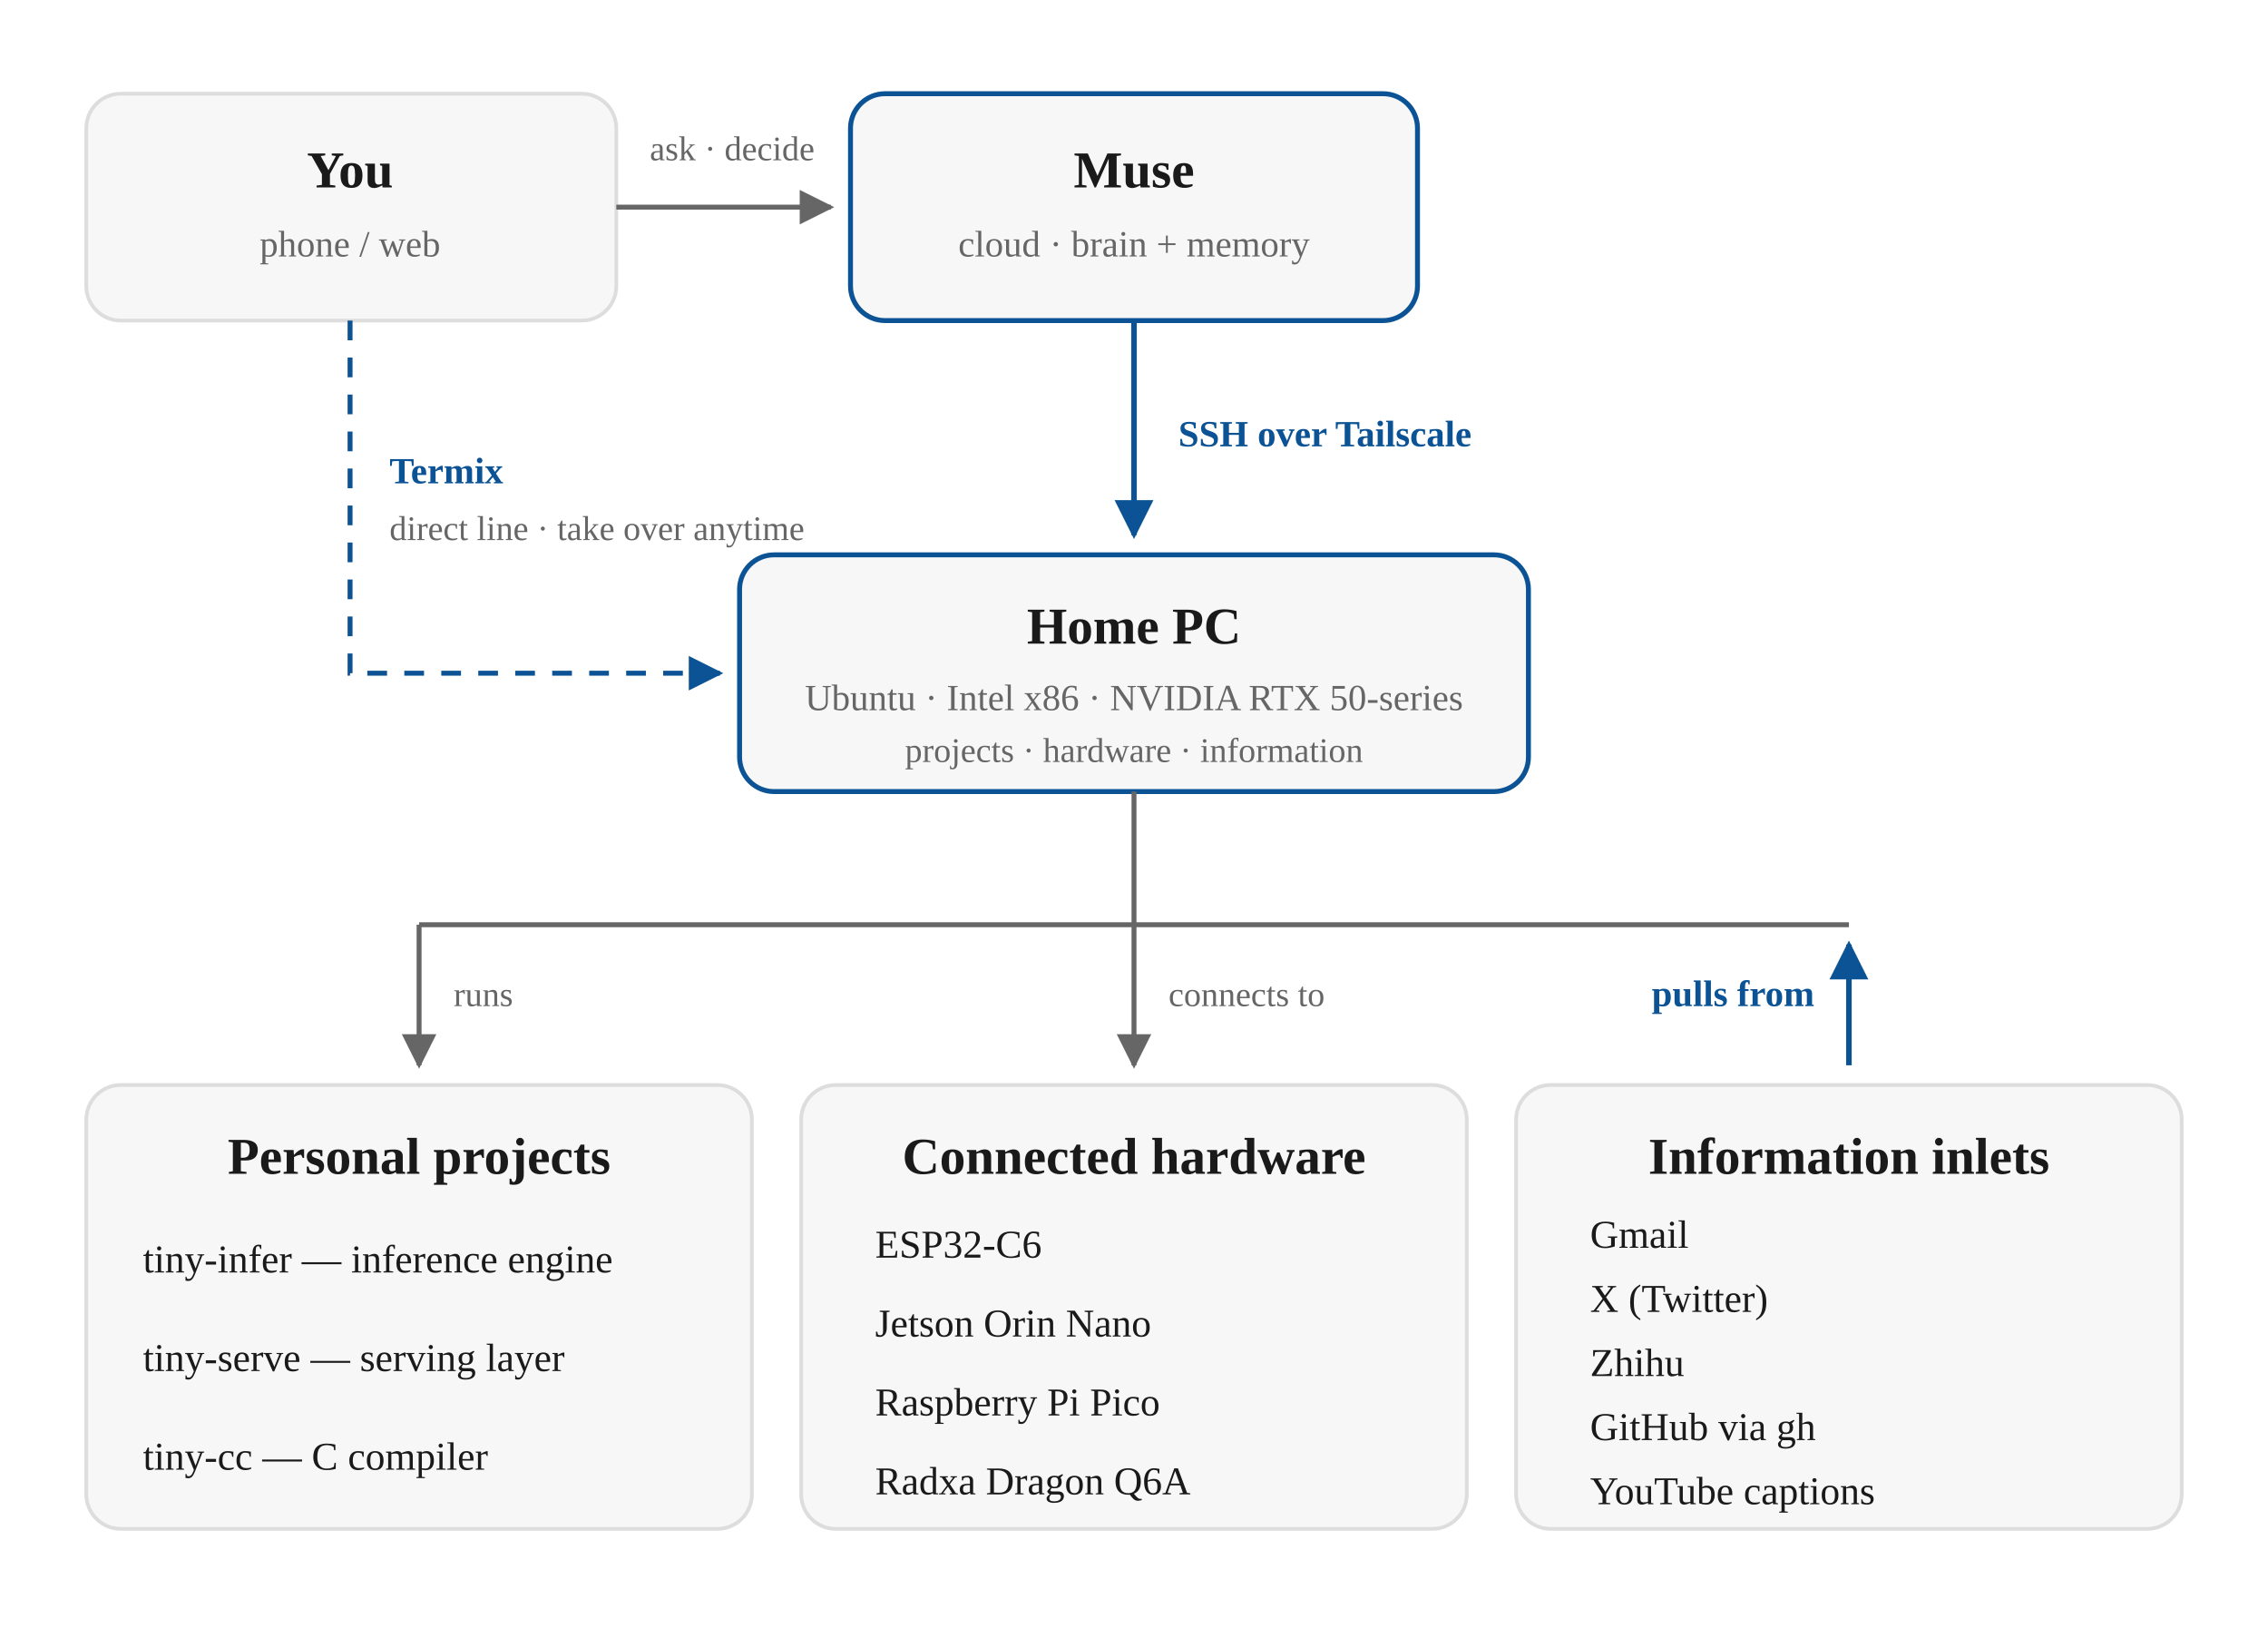
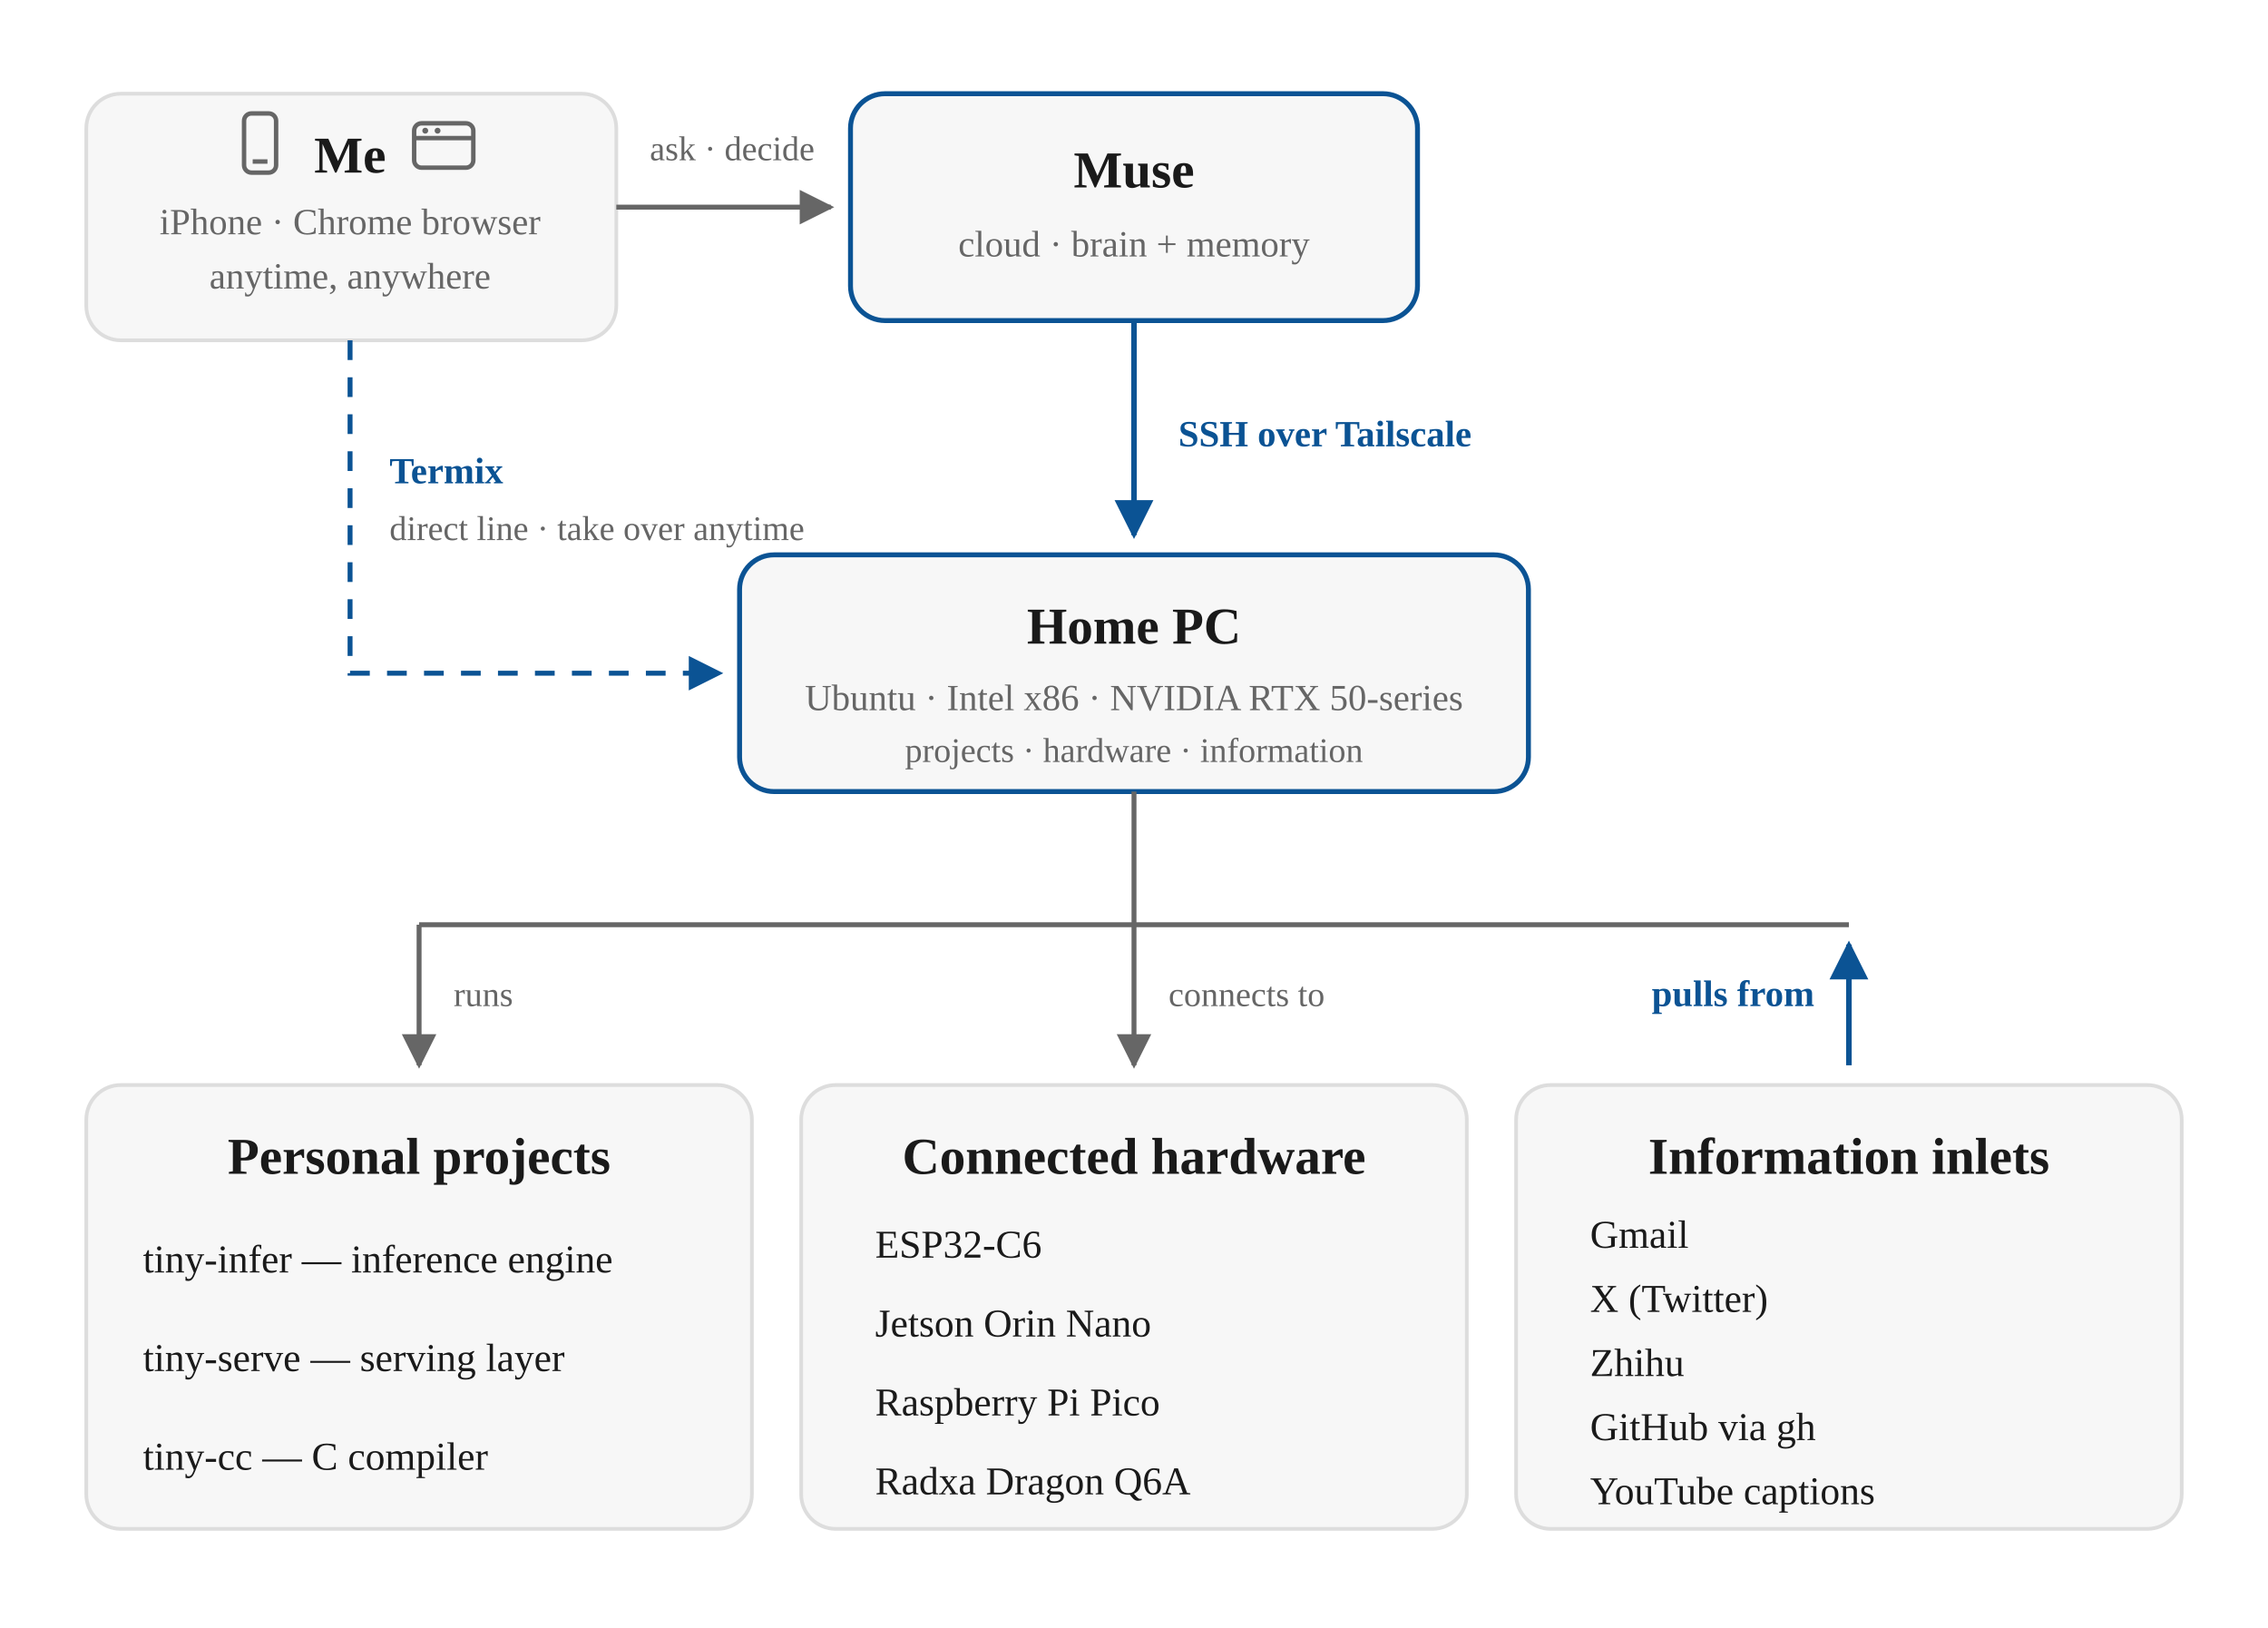
<svg xmlns="http://www.w3.org/2000/svg" viewBox="0 0 920 660" role="img" aria-labelledby="setup-title setup-desc">
  <defs>
    <marker id="setup-arrow" viewBox="0 0 10 10" refX="9" refY="5" markerWidth="7" markerHeight="7" orient="auto-start-reverse">
      <path d="M 0 0 L 10 5 L 0 10 z" fill="var(--muted, #666)" />
    </marker>
    <marker id="setup-arrow-accent" viewBox="0 0 10 10" refX="9" refY="5" markerWidth="7" markerHeight="7" orient="auto-start-reverse">
      <path d="M 0 0 L 10 5 L 0 10 z" fill="var(--accent, #0b5394)" />
    </marker>
  </defs>
  <style>
    .sd-node { fill: var(--code-bg, #f7f7f7); stroke: var(--line, #ddd); stroke-width: 1.5; }
    .sd-node-main { fill: var(--code-bg, #f7f7f7); stroke: var(--accent, #0b5394); stroke-width: 2; }
    .sd-title { fill: var(--fg, #1a1a1a); font-family: inherit; font-size: 21px; font-weight: 700; }
    .sd-subtitle { fill: var(--muted, #666); font-family: inherit; font-size: 15px; }
    .sd-item { fill: var(--fg, #1a1a1a); font-family: inherit; font-size: 16px; }
    .sd-label { fill: var(--muted, #666); font-family: inherit; font-size: 14px; }
    .sd-label-accent { fill: var(--accent, #0b5394); font-family: inherit; font-size: 15px; font-weight: 650; }
    .sd-link { stroke: var(--muted, #666); stroke-width: 2; fill: none; }
    .sd-link-accent { stroke: var(--accent, #0b5394); stroke-width: 2.25; fill: none; }
    .sd-dashed { stroke: var(--accent, #0b5394); stroke-width: 2; stroke-dasharray: 8 7; fill: none; }
  </style>
-   <rect class="sd-node" x="35" y="38" width="215" height="92" rx="14" />
-   <text class="sd-title" x="142" y="76" text-anchor="middle">You</text>
-   <text class="sd-subtitle" x="142" y="104" text-anchor="middle">phone / web</text>
+   <rect class="sd-node" x="35" y="38" width="215" height="100" rx="14" />
+   <g aria-hidden="true" stroke="var(--muted, #666)" fill="none" stroke-width="1.8">
+     <rect x="99" y="46" width="13" height="24" rx="3" />
+     <line x1="102.5" y1="65.5" x2="108.5" y2="65.5" />
+     <rect x="168" y="50" width="24" height="18" rx="3" />
+     <line x1="168" y1="56" x2="192" y2="56" />
+     <circle cx="172.5" cy="53" r="1.2" fill="var(--muted, #666)" stroke="none" />
+     <circle cx="177.5" cy="53" r="1.2" fill="var(--muted, #666)" stroke="none" />
+   </g>
+   <text class="sd-title" x="142" y="70" text-anchor="middle">Me</text>
+   <text class="sd-subtitle" x="142" y="95" text-anchor="middle">iPhone · Chrome browser</text>
+   <text class="sd-subtitle" x="142" y="117" text-anchor="middle">anytime, anywhere</text>
  <rect class="sd-node-main" x="345" y="38" width="230" height="92" rx="14" />
  <text class="sd-title" x="460" y="76" text-anchor="middle">Muse</text>
  <text class="sd-subtitle" x="460" y="104" text-anchor="middle">cloud · brain + memory</text>
  <path class="sd-link" d="M 250 84 H 337" marker-end="url(#setup-arrow)" />
  <text class="sd-label" x="297" y="65" text-anchor="middle">ask · decide</text>
  <path class="sd-link-accent" d="M 460 130 V 217" marker-end="url(#setup-arrow-accent)" />
  <text class="sd-label-accent" x="478" y="181">SSH over Tailscale</text>
-   <path class="sd-dashed" d="M 142 130 V 273 H 292" marker-end="url(#setup-arrow-accent)" />
+   <path class="sd-dashed" d="M 142 138 V 273 H 292" marker-end="url(#setup-arrow-accent)" />
  <text class="sd-label-accent" x="158" y="196">Termix</text>
  <text class="sd-label" x="158" y="219">direct line · take over anytime</text>
  <rect class="sd-node-main" x="300" y="225" width="320" height="96" rx="14" />
  <text class="sd-title" x="460" y="261" text-anchor="middle">Home PC</text>
  <text class="sd-subtitle" x="460" y="288" text-anchor="middle">Ubuntu · Intel x86 · NVIDIA RTX 50-series</text>
  <text class="sd-label" x="460" y="309" text-anchor="middle">projects · hardware · information</text>
  <path class="sd-link" d="M 460 321 V 375" />
  <path class="sd-link" d="M 170 375 H 750" />
  <path class="sd-link" d="M 170 375 V 432" marker-end="url(#setup-arrow)" />
  <path class="sd-link" d="M 460 375 V 432" marker-end="url(#setup-arrow)" />
  <path class="sd-link-accent" d="M 750 432 V 383" marker-end="url(#setup-arrow-accent)" />
  <text class="sd-label" x="184" y="408">runs</text>
  <text class="sd-label" x="474" y="408">connects to</text>
  <text class="sd-label-accent" x="736" y="408" text-anchor="end">pulls from</text>
  <rect class="sd-node" x="35" y="440" width="270" height="180" rx="14" />
  <text class="sd-title" x="170" y="476" text-anchor="middle">Personal projects</text>
  <text class="sd-item" x="58" y="516">tiny-infer — inference engine</text>
  <text class="sd-item" x="58" y="556">tiny-serve — serving layer</text>
  <text class="sd-item" x="58" y="596">tiny-cc — C compiler</text>
  <rect class="sd-node" x="325" y="440" width="270" height="180" rx="14" />
  <text class="sd-title" x="460" y="476" text-anchor="middle">Connected hardware</text>
  <text class="sd-item" x="355" y="510">ESP32-C6</text>
  <text class="sd-item" x="355" y="542">Jetson Orin Nano</text>
  <text class="sd-item" x="355" y="574">Raspberry Pi Pico</text>
  <text class="sd-item" x="355" y="606">Radxa Dragon Q6A</text>
  <rect class="sd-node" x="615" y="440" width="270" height="180" rx="14" />
  <text class="sd-title" x="750" y="476" text-anchor="middle">Information inlets</text>
  <text class="sd-item" x="645" y="506">Gmail</text>
  <text class="sd-item" x="645" y="532">X (Twitter)</text>
  <text class="sd-item" x="645" y="558">Zhihu</text>
  <text class="sd-item" x="645" y="584">GitHub via gh</text>
  <text class="sd-item" x="645" y="610">YouTube captions</text>
</svg>
